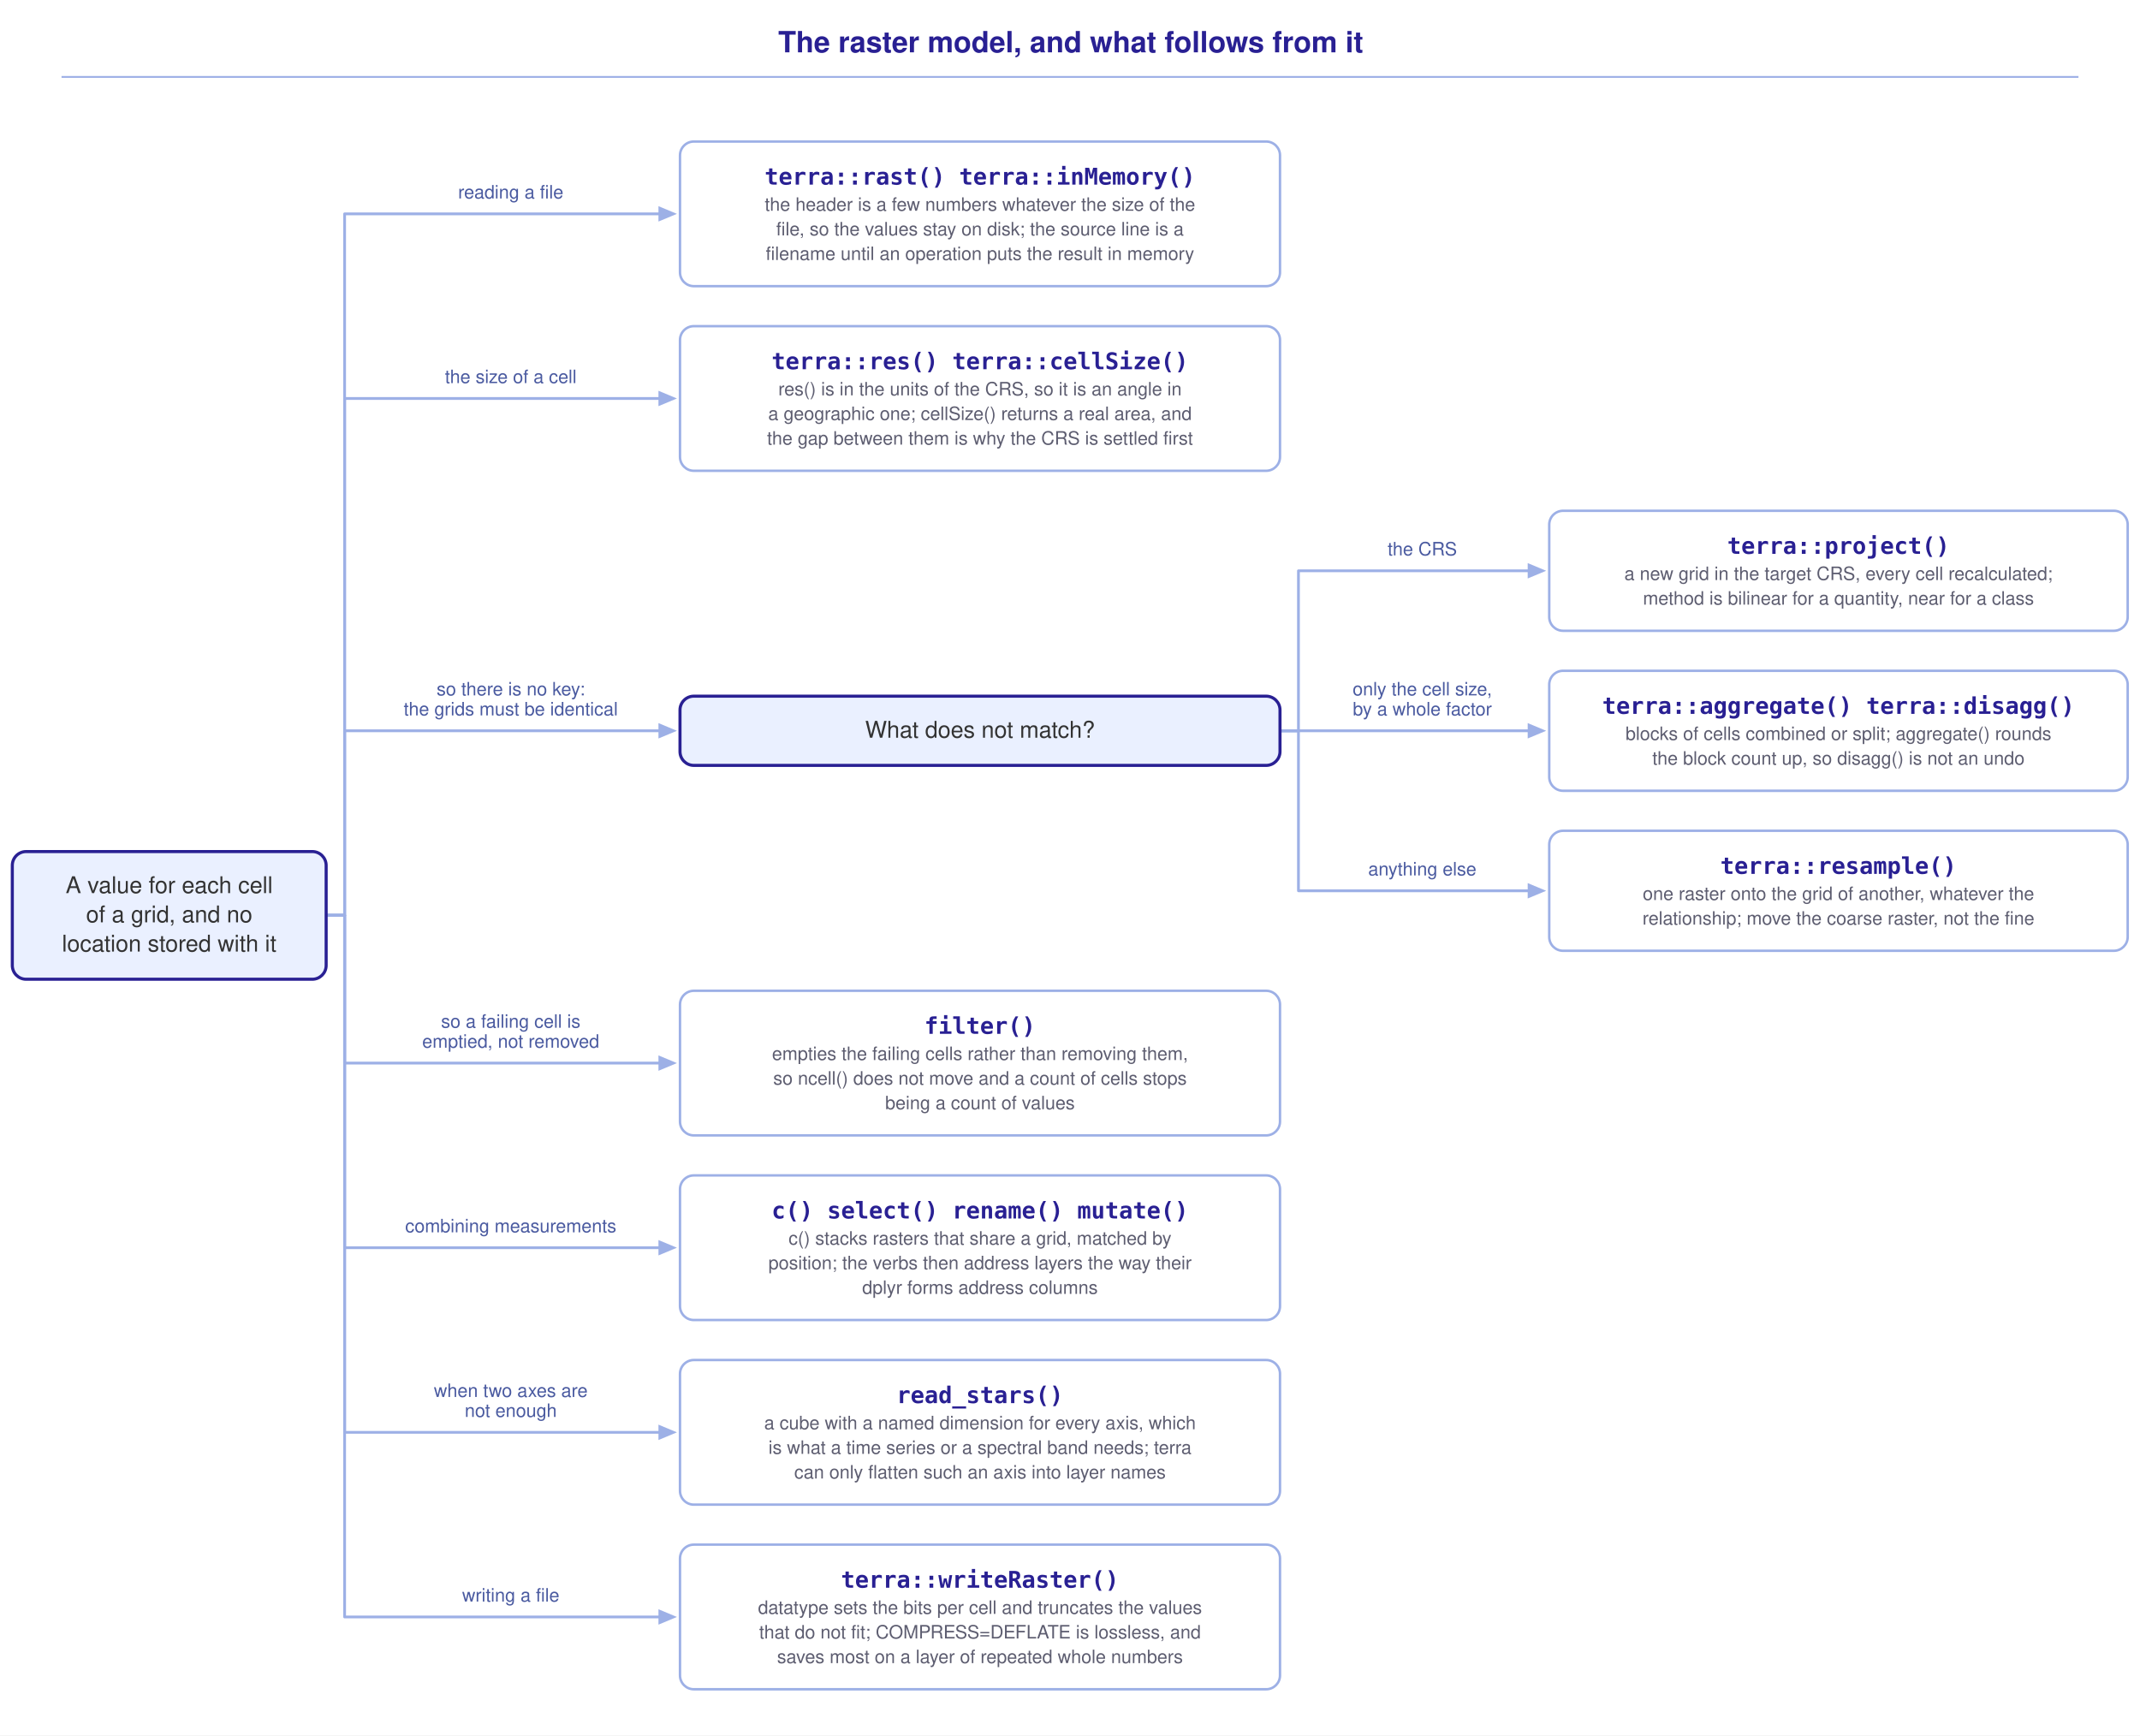
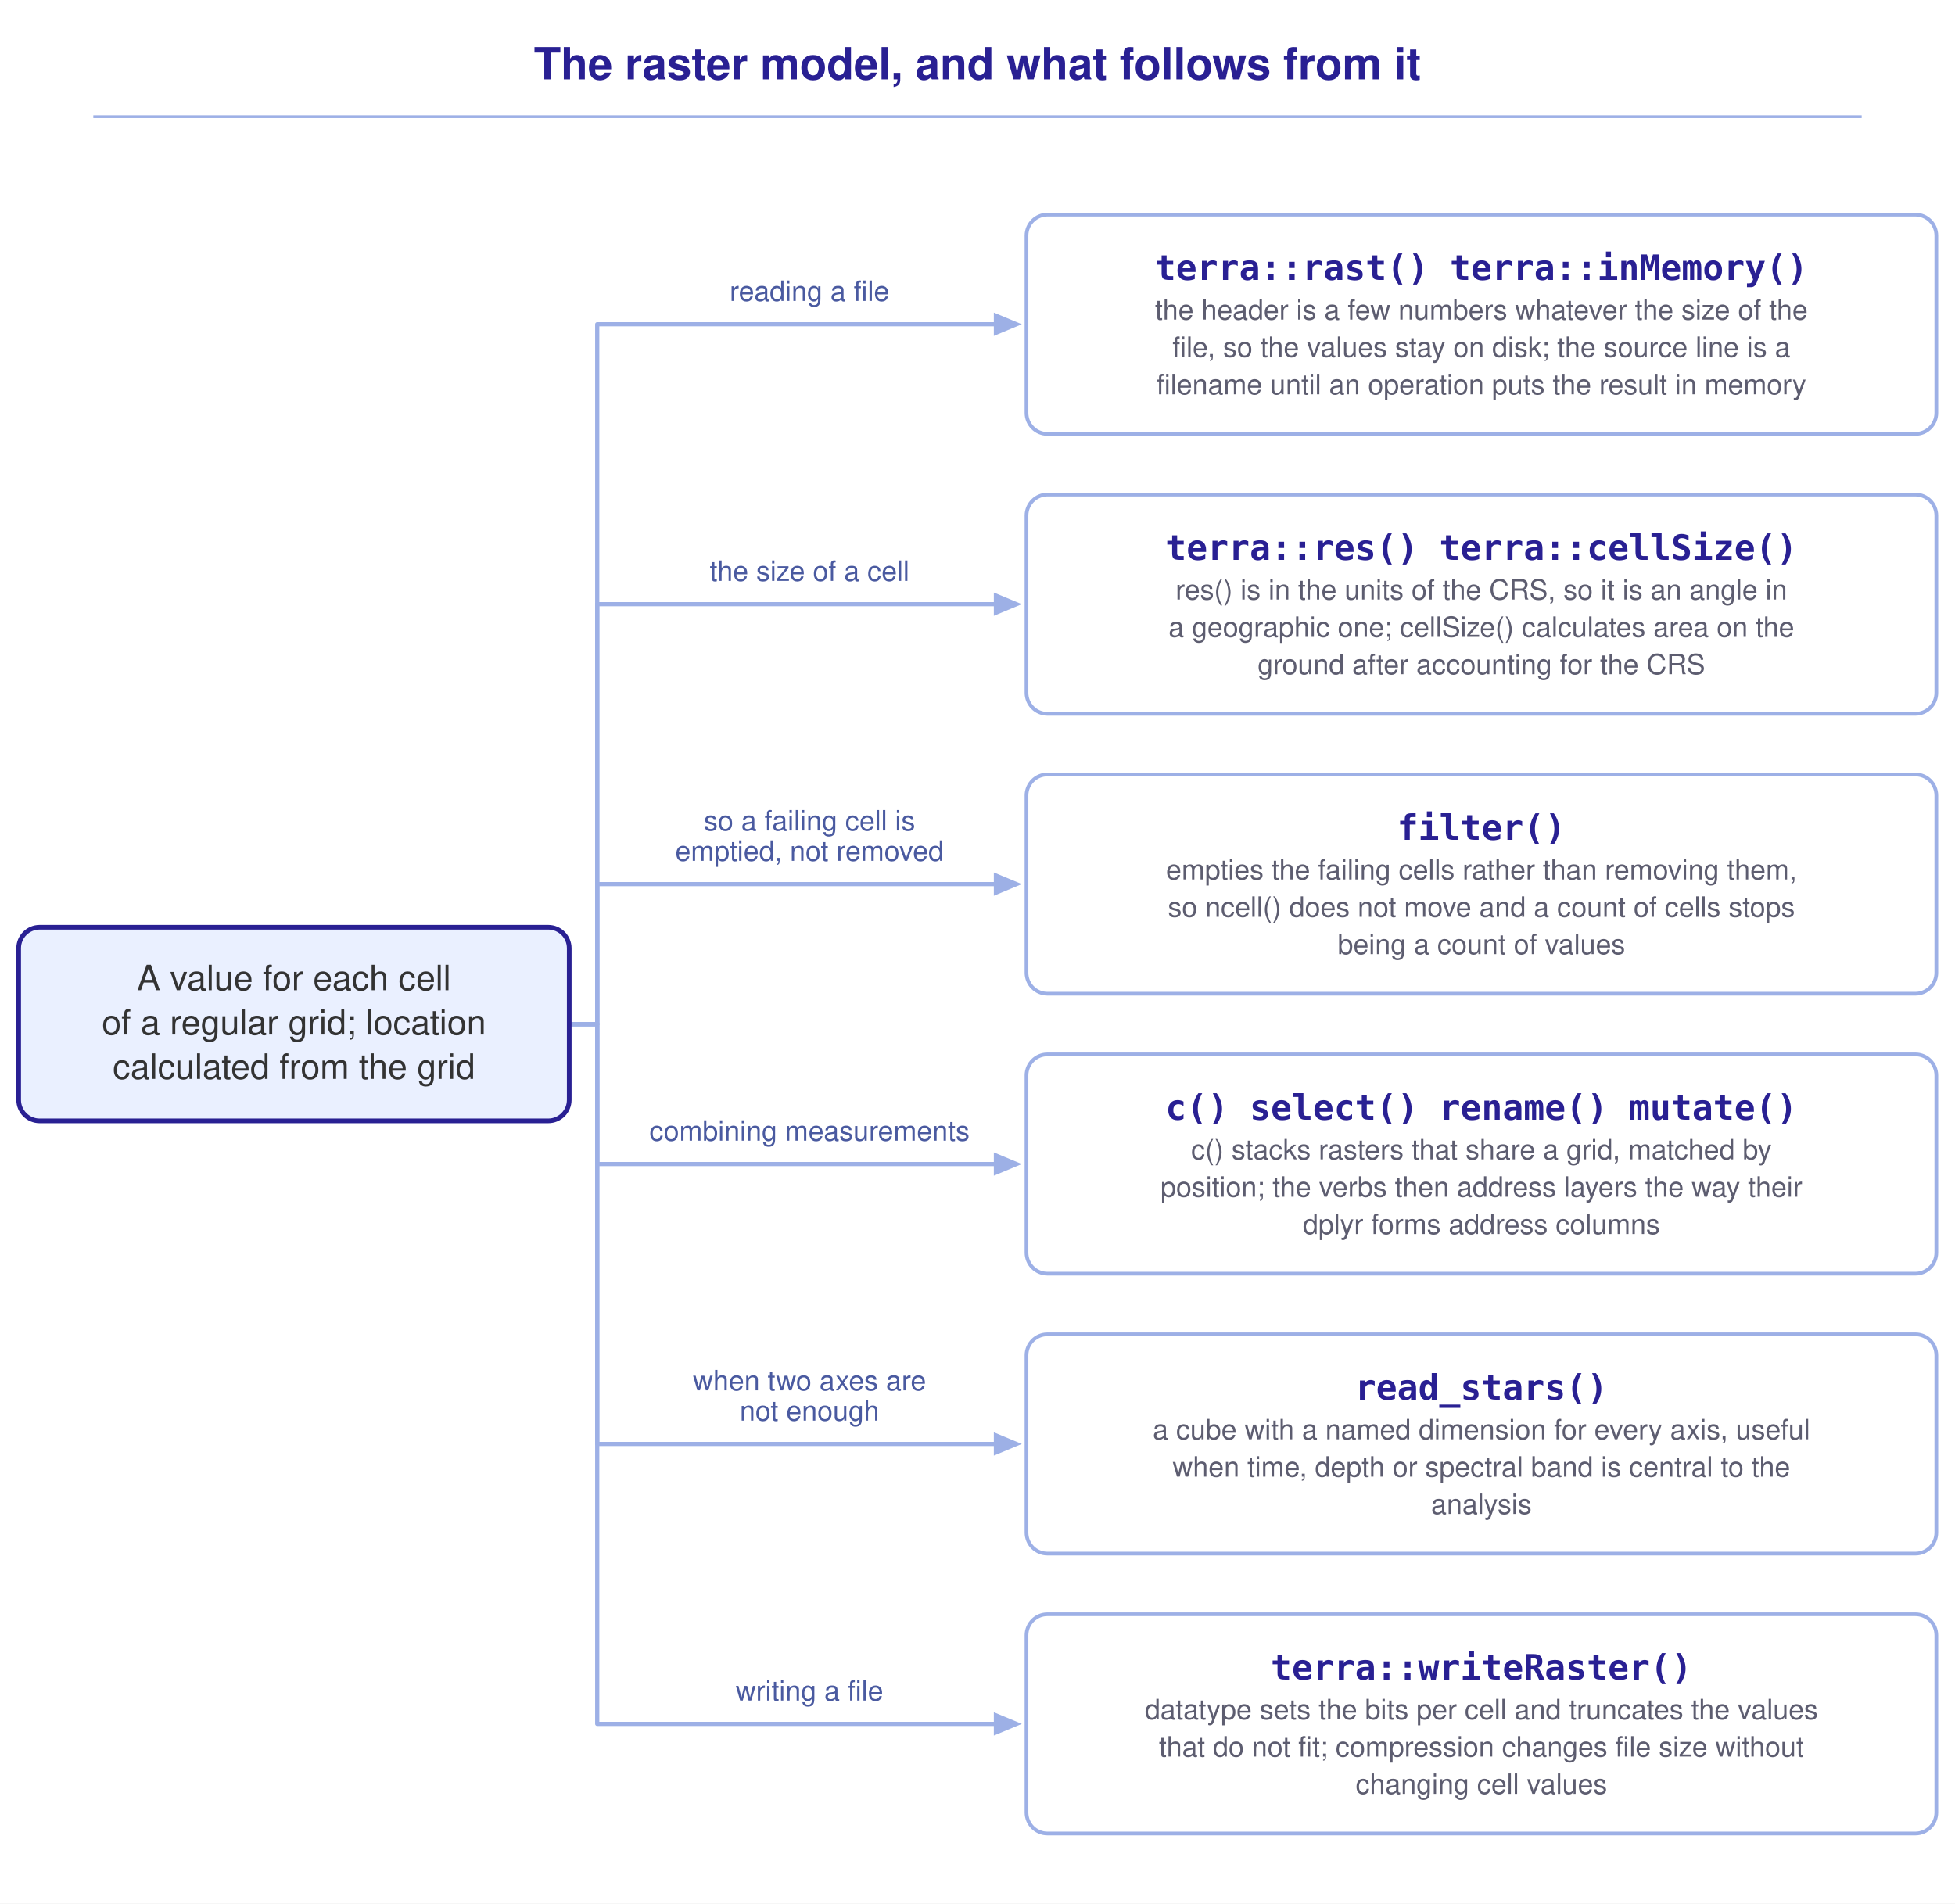
- <svg xmlns="http://www.w3.org/2000/svg" viewBox="0 0 1391 1128" width="1391" height="1128" font-family="Helvetica Neue,Helvetica,Arial,sans-serif" role="img">
-   <rect width="1391" height="1128" fill="#ffffff" />
-   <text x="696" y="34" text-anchor="middle" font-size="19" font-weight="700" fill="#292093">The raster model, and what follows from it</text>
-   <line x1="40" y1="50" x2="1351" y2="50" stroke="#9db0e6" stroke-width="1.2" />
+ <svg xmlns="http://www.w3.org/2000/svg" viewBox="0 0 838 816" width="838" height="816" font-family="Helvetica Neue,Helvetica,Arial,sans-serif" role="img">
+   <rect width="838" height="816" fill="#ffffff" />
+   <text x="419" y="34" text-anchor="middle" font-size="19" font-weight="700" fill="#292093">The raster model, and what follows from it</text>
+   <line x1="40" y1="50" x2="798" y2="50" stroke="#9db0e6" stroke-width="1.2" />
  <g transform="translate(0,52)">
-     <path d="M 212.0 543.0 H 224.0 V 999.0 H 429.0" fill="none" stroke="#9db0e6" stroke-width="1.8" stroke-linejoin="round" />
-     <polygon points="440.0,999.0 428.0,994.0 428.0,1004.0" fill="#9db0e6" />
-     <path d="M 212.0 543.0 H 224.0 V 879.0 H 429.0" fill="none" stroke="#9db0e6" stroke-width="1.8" stroke-linejoin="round" />
-     <polygon points="440.0,879.0 428.0,874.0 428.0,884.0" fill="#9db0e6" />
-     <path d="M 212.0 543.0 H 224.0 V 759.0 H 429.0" fill="none" stroke="#9db0e6" stroke-width="1.8" stroke-linejoin="round" />
-     <polygon points="440.0,759.0 428.0,754.0 428.0,764.0" fill="#9db0e6" />
-     <path d="M 212.0 543.0 H 224.0 V 639.0 H 429.0" fill="none" stroke="#9db0e6" stroke-width="1.8" stroke-linejoin="round" />
-     <polygon points="440.0,639.0 428.0,634.0 428.0,644.0" fill="#9db0e6" />
-     <path d="M 212.0 543.0 H 224.0 V 423.0 H 429.0" fill="none" stroke="#9db0e6" stroke-width="1.8" stroke-linejoin="round" />
-     <polygon points="440.0,423.0 428.0,418.0 428.0,428.0" fill="#9db0e6" />
-     <path d="M 212.0 543.0 H 224.0 V 207.0 H 429.0" fill="none" stroke="#9db0e6" stroke-width="1.8" stroke-linejoin="round" />
-     <polygon points="440.0,207.0 428.0,202.0 428.0,212.0" fill="#9db0e6" />
-     <path d="M 212.0 543.0 H 224.0 V 87.0 H 429.0" fill="none" stroke="#9db0e6" stroke-width="1.8" stroke-linejoin="round" />
-     <polygon points="440.0,87.0 428.0,82.0 428.0,92.0" fill="#9db0e6" />
-     <path d="M 832.0 423.0 H 844.0 V 319.0 H 994.0" fill="none" stroke="#9db0e6" stroke-width="1.8" stroke-linejoin="round" />
-     <polygon points="1005.0,319.0 993.0,314.0 993.0,324.0" fill="#9db0e6" />
-     <path d="M 832.0 423.0 H 844.0 V 423.0 H 994.0" fill="none" stroke="#9db0e6" stroke-width="1.8" stroke-linejoin="round" />
-     <polygon points="1005.0,423.0 993.0,418.0 993.0,428.0" fill="#9db0e6" />
-     <path d="M 832.0 423.0 H 844.0 V 527.0 H 994.0" fill="none" stroke="#9db0e6" stroke-width="1.8" stroke-linejoin="round" />
-     <polygon points="1005.0,527.0 993.0,522.0 993.0,532.0" fill="#9db0e6" />
-     <rect x="280.7" y="978.0" width="102.6" height="17.0" rx="3" fill="#ffffff" />
-     <text x="332.0" y="989.0" text-anchor="middle" font-size="12" fill="#4a5aa0">writing a file</text>
-     <rect x="270.4" y="845.0" width="123.3" height="30.0" rx="3" fill="#ffffff" />
-     <text x="332.0" y="856.0" text-anchor="middle" font-size="12" fill="#4a5aa0">when two axes are</text>
-     <text x="332.0" y="869.0" text-anchor="middle" font-size="12" fill="#4a5aa0">not enough</text>
-     <rect x="253.1" y="738.0" width="157.8" height="17.0" rx="3" fill="#ffffff" />
-     <text x="332.0" y="749.0" text-anchor="middle" font-size="12" fill="#4a5aa0">combining measurements</text>
-     <rect x="260.0" y="605.0" width="144.0" height="30.0" rx="3" fill="#ffffff" />
-     <text x="332.0" y="616.0" text-anchor="middle" font-size="12" fill="#4a5aa0">so a failing cell is</text>
-     <text x="332.0" y="629.0" text-anchor="middle" font-size="12" fill="#4a5aa0">emptied, not removed</text>
-     <rect x="235.8" y="389.0" width="192.3" height="30.0" rx="3" fill="#ffffff" />
-     <text x="332.0" y="400.0" text-anchor="middle" font-size="12" fill="#4a5aa0">so there is no key:</text>
-     <text x="332.0" y="413.0" text-anchor="middle" font-size="12" fill="#4a5aa0">the grids must be identical</text>
-     <rect x="266.9" y="186.0" width="130.2" height="17.0" rx="3" fill="#ffffff" />
-     <text x="332.0" y="197.0" text-anchor="middle" font-size="12" fill="#4a5aa0">the size of a cell</text>
-     <rect x="280.7" y="66.0" width="102.6" height="17.0" rx="3" fill="#ffffff" />
-     <text x="332.0" y="77.0" text-anchor="middle" font-size="12" fill="#4a5aa0">reading a file</text>
-     <rect x="897.4" y="298.0" width="54.3" height="17.0" rx="3" fill="#ffffff" />
-     <text x="924.5" y="309.0" text-anchor="middle" font-size="12" fill="#4a5aa0">the CRS</text>
-     <rect x="856.0" y="389.0" width="137.1" height="30.0" rx="3" fill="#ffffff" />
-     <text x="924.5" y="400.0" text-anchor="middle" font-size="12" fill="#4a5aa0">only the cell size,</text>
-     <text x="924.5" y="413.0" text-anchor="middle" font-size="12" fill="#4a5aa0">by a whole factor</text>
-     <rect x="876.6" y="506.0" width="95.7" height="17.0" rx="3" fill="#ffffff" />
-     <text x="924.5" y="517.0" text-anchor="middle" font-size="12" fill="#4a5aa0">anything else</text>
-     <rect x="8.0" y="501.5" width="204" height="83" rx="9" fill="#eaf0ff" stroke="#292093" stroke-width="2.0" />
-     <text x="110.0" y="528.5" text-anchor="middle" font-size="15" fill="#333333">A value for each cell</text>
-     <text x="110.0" y="547.5" text-anchor="middle" font-size="15" fill="#333333">of a grid, and no</text>
-     <text x="110.0" y="566.5" text-anchor="middle" font-size="15" fill="#333333">location stored with it</text>
-     <rect x="442.0" y="40.0" width="390" height="94" rx="9" fill="#ffffff" stroke="#9db0e6" stroke-width="1.6" />
-     <text x="637.0" y="68.0" text-anchor="middle" font-size="15" font-weight="700" font-family="Menlo,Consolas,monospace" fill="#292093">terra::rast()   terra::inMemory()</text>
-     <text x="637.0" y="85.0" text-anchor="middle" font-size="12" fill="#5d5d70">the header is a few numbers whatever the size of the</text>
-     <text x="637.0" y="101.0" text-anchor="middle" font-size="12" fill="#5d5d70">file, so the values stay on disk; the source line is a</text>
-     <text x="637.0" y="117.0" text-anchor="middle" font-size="12" fill="#5d5d70">filename until an operation puts the result in memory</text>
-     <rect x="442.0" y="160.0" width="390" height="94" rx="9" fill="#ffffff" stroke="#9db0e6" stroke-width="1.6" />
-     <text x="637.0" y="188.0" text-anchor="middle" font-size="15" font-weight="700" font-family="Menlo,Consolas,monospace" fill="#292093">terra::res()   terra::cellSize()</text>
-     <text x="637.0" y="205.0" text-anchor="middle" font-size="12" fill="#5d5d70">res() is in the units of the CRS, so it is an angle in</text>
-     <text x="637.0" y="221.0" text-anchor="middle" font-size="12" fill="#5d5d70">a geographic one; cellSize() returns a real area, and</text>
-     <text x="637.0" y="237.0" text-anchor="middle" font-size="12" fill="#5d5d70">the gap between them is why the CRS is settled first</text>
-     <rect x="442.0" y="400.5" width="390" height="45" rx="9" fill="#eaf0ff" stroke="#292093" stroke-width="2.0" />
-     <text x="637.0" y="427.5" text-anchor="middle" font-size="15" fill="#333333">What does not match?</text>
-     <rect x="1007.0" y="280.0" width="376" height="78" rx="9" fill="#ffffff" stroke="#9db0e6" stroke-width="1.6" />
-     <text x="1195.0" y="308.0" text-anchor="middle" font-size="15" font-weight="700" font-family="Menlo,Consolas,monospace" fill="#292093">terra::project()</text>
-     <text x="1195.0" y="325.0" text-anchor="middle" font-size="12" fill="#5d5d70">a new grid in the target CRS, every cell recalculated;</text>
-     <text x="1195.0" y="341.0" text-anchor="middle" font-size="12" fill="#5d5d70">method is bilinear for a quantity, near for a class</text>
-     <rect x="1007.0" y="384.0" width="376" height="78" rx="9" fill="#ffffff" stroke="#9db0e6" stroke-width="1.6" />
-     <text x="1195.0" y="412.0" text-anchor="middle" font-size="15" font-weight="700" font-family="Menlo,Consolas,monospace" fill="#292093">terra::aggregate()   terra::disagg()</text>
-     <text x="1195.0" y="429.0" text-anchor="middle" font-size="12" fill="#5d5d70">blocks of cells combined or split; aggregate() rounds</text>
-     <text x="1195.0" y="445.0" text-anchor="middle" font-size="12" fill="#5d5d70">the block count up, so disagg() is not an undo</text>
-     <rect x="1007.0" y="488.0" width="376" height="78" rx="9" fill="#ffffff" stroke="#9db0e6" stroke-width="1.6" />
-     <text x="1195.0" y="516.0" text-anchor="middle" font-size="15" font-weight="700" font-family="Menlo,Consolas,monospace" fill="#292093">terra::resample()</text>
-     <text x="1195.0" y="533.0" text-anchor="middle" font-size="12" fill="#5d5d70">one raster onto the grid of another, whatever the</text>
-     <text x="1195.0" y="549.0" text-anchor="middle" font-size="12" fill="#5d5d70">relationship; move the coarse raster, not the fine</text>
-     <rect x="442.0" y="592.0" width="390" height="94" rx="9" fill="#ffffff" stroke="#9db0e6" stroke-width="1.6" />
-     <text x="637.0" y="620.0" text-anchor="middle" font-size="15" font-weight="700" font-family="Menlo,Consolas,monospace" fill="#292093">filter()</text>
-     <text x="637.0" y="637.0" text-anchor="middle" font-size="12" fill="#5d5d70">empties the failing cells rather than removing them,</text>
-     <text x="637.0" y="653.0" text-anchor="middle" font-size="12" fill="#5d5d70">so ncell() does not move and a count of cells stops</text>
-     <text x="637.0" y="669.0" text-anchor="middle" font-size="12" fill="#5d5d70">being a count of values</text>
-     <rect x="442.0" y="712.0" width="390" height="94" rx="9" fill="#ffffff" stroke="#9db0e6" stroke-width="1.6" />
-     <text x="637.0" y="740.0" text-anchor="middle" font-size="15" font-weight="700" font-family="Menlo,Consolas,monospace" fill="#292093">c()   select()   rename()   mutate()</text>
-     <text x="637.0" y="757.0" text-anchor="middle" font-size="12" fill="#5d5d70">c() stacks rasters that share a grid, matched by</text>
-     <text x="637.0" y="773.0" text-anchor="middle" font-size="12" fill="#5d5d70">position; the verbs then address layers the way their</text>
-     <text x="637.0" y="789.0" text-anchor="middle" font-size="12" fill="#5d5d70">dplyr forms address columns</text>
-     <rect x="442.0" y="832.0" width="390" height="94" rx="9" fill="#ffffff" stroke="#9db0e6" stroke-width="1.6" />
-     <text x="637.0" y="860.0" text-anchor="middle" font-size="15" font-weight="700" font-family="Menlo,Consolas,monospace" fill="#292093">read_stars()</text>
-     <text x="637.0" y="877.0" text-anchor="middle" font-size="12" fill="#5d5d70">a cube with a named dimension for every axis, which</text>
-     <text x="637.0" y="893.0" text-anchor="middle" font-size="12" fill="#5d5d70">is what a time series or a spectral band needs; terra</text>
-     <text x="637.0" y="909.0" text-anchor="middle" font-size="12" fill="#5d5d70">can only flatten such an axis into layer names</text>
-     <rect x="442.0" y="952.0" width="390" height="94" rx="9" fill="#ffffff" stroke="#9db0e6" stroke-width="1.6" />
-     <text x="637.0" y="980.0" text-anchor="middle" font-size="15" font-weight="700" font-family="Menlo,Consolas,monospace" fill="#292093">terra::writeRaster()</text>
-     <text x="637.0" y="997.0" text-anchor="middle" font-size="12" fill="#5d5d70">datatype sets the bits per cell and truncates the values</text>
-     <text x="637.0" y="1013.0" text-anchor="middle" font-size="12" fill="#5d5d70">that do not fit; COMPRESS=DEFLATE is lossless, and</text>
-     <text x="637.0" y="1029.0" text-anchor="middle" font-size="12" fill="#5d5d70">saves most on a layer of repeated whole numbers</text>
+     <path d="M 244.0 387.0 H 256.0 V 687.0 H 427.0" fill="none" stroke="#9db0e6" stroke-width="1.8" stroke-linejoin="round" />
+     <polygon points="438.0,687.0 426.0,682.0 426.0,692.0" fill="#9db0e6" />
+     <path d="M 244.0 387.0 H 256.0 V 567.0 H 427.0" fill="none" stroke="#9db0e6" stroke-width="1.8" stroke-linejoin="round" />
+     <polygon points="438.0,567.0 426.0,562.0 426.0,572.0" fill="#9db0e6" />
+     <path d="M 244.0 387.0 H 256.0 V 447.0 H 427.0" fill="none" stroke="#9db0e6" stroke-width="1.8" stroke-linejoin="round" />
+     <polygon points="438.0,447.0 426.0,442.0 426.0,452.0" fill="#9db0e6" />
+     <path d="M 244.0 387.0 H 256.0 V 327.0 H 427.0" fill="none" stroke="#9db0e6" stroke-width="1.8" stroke-linejoin="round" />
+     <polygon points="438.0,327.0 426.0,322.0 426.0,332.0" fill="#9db0e6" />
+     <path d="M 244.0 387.0 H 256.0 V 207.0 H 427.0" fill="none" stroke="#9db0e6" stroke-width="1.8" stroke-linejoin="round" />
+     <polygon points="438.0,207.0 426.0,202.0 426.0,212.0" fill="#9db0e6" />
+     <path d="M 244.0 387.0 H 256.0 V 87.0 H 427.0" fill="none" stroke="#9db0e6" stroke-width="1.8" stroke-linejoin="round" />
+     <polygon points="438.0,87.0 426.0,82.0 426.0,92.0" fill="#9db0e6" />
+     <rect x="295.7" y="666.0" width="102.6" height="17.0" rx="3" fill="#ffffff" />
+     <text x="347.0" y="677.0" text-anchor="middle" font-size="12" fill="#4a5aa0">writing a file</text>
+     <rect x="285.4" y="533.0" width="123.3" height="30.0" rx="3" fill="#ffffff" />
+     <text x="347.0" y="544.0" text-anchor="middle" font-size="12" fill="#4a5aa0">when two axes are</text>
+     <text x="347.0" y="557.0" text-anchor="middle" font-size="12" fill="#4a5aa0">not enough</text>
+     <rect x="268.1" y="426.0" width="157.8" height="17.0" rx="3" fill="#ffffff" />
+     <text x="347.0" y="437.0" text-anchor="middle" font-size="12" fill="#4a5aa0">combining measurements</text>
+     <rect x="275.0" y="293.0" width="144.0" height="30.0" rx="3" fill="#ffffff" />
+     <text x="347.0" y="304.0" text-anchor="middle" font-size="12" fill="#4a5aa0">so a failing cell is</text>
+     <text x="347.0" y="317.0" text-anchor="middle" font-size="12" fill="#4a5aa0">emptied, not removed</text>
+     <rect x="281.9" y="186.0" width="130.2" height="17.0" rx="3" fill="#ffffff" />
+     <text x="347.0" y="197.0" text-anchor="middle" font-size="12" fill="#4a5aa0">the size of a cell</text>
+     <rect x="295.7" y="66.0" width="102.6" height="17.0" rx="3" fill="#ffffff" />
+     <text x="347.0" y="77.0" text-anchor="middle" font-size="12" fill="#4a5aa0">reading a file</text>
+     <rect x="8.0" y="345.5" width="236" height="83" rx="9" fill="#eaf0ff" stroke="#292093" stroke-width="2.0" />
+     <text x="126.0" y="372.5" text-anchor="middle" font-size="15" fill="#333333">A value for each cell</text>
+     <text x="126.0" y="391.5" text-anchor="middle" font-size="15" fill="#333333">of a regular grid; location</text>
+     <text x="126.0" y="410.5" text-anchor="middle" font-size="15" fill="#333333">calculated from the grid</text>
+     <rect x="440.0" y="40.0" width="390" height="94" rx="9" fill="#ffffff" stroke="#9db0e6" stroke-width="1.6" />
+     <text x="635.0" y="68.0" text-anchor="middle" font-size="15" font-weight="700" font-family="Menlo,Consolas,monospace" fill="#292093">terra::rast()   terra::inMemory()</text>
+     <text x="635.0" y="85.0" text-anchor="middle" font-size="12" fill="#5d5d70">the header is a few numbers whatever the size of the</text>
+     <text x="635.0" y="101.0" text-anchor="middle" font-size="12" fill="#5d5d70">file, so the values stay on disk; the source line is a</text>
+     <text x="635.0" y="117.0" text-anchor="middle" font-size="12" fill="#5d5d70">filename until an operation puts the result in memory</text>
+     <rect x="440.0" y="160.0" width="390" height="94" rx="9" fill="#ffffff" stroke="#9db0e6" stroke-width="1.6" />
+     <text x="635.0" y="188.0" text-anchor="middle" font-size="15" font-weight="700" font-family="Menlo,Consolas,monospace" fill="#292093">terra::res()   terra::cellSize()</text>
+     <text x="635.0" y="205.0" text-anchor="middle" font-size="12" fill="#5d5d70">res() is in the units of the CRS, so it is an angle in</text>
+     <text x="635.0" y="221.0" text-anchor="middle" font-size="12" fill="#5d5d70">a geographic one; cellSize() calculates area on the</text>
+     <text x="635.0" y="237.0" text-anchor="middle" font-size="12" fill="#5d5d70">ground after accounting for the CRS</text>
+     <rect x="440.0" y="280.0" width="390" height="94" rx="9" fill="#ffffff" stroke="#9db0e6" stroke-width="1.6" />
+     <text x="635.0" y="308.0" text-anchor="middle" font-size="15" font-weight="700" font-family="Menlo,Consolas,monospace" fill="#292093">filter()</text>
+     <text x="635.0" y="325.0" text-anchor="middle" font-size="12" fill="#5d5d70">empties the failing cells rather than removing them,</text>
+     <text x="635.0" y="341.0" text-anchor="middle" font-size="12" fill="#5d5d70">so ncell() does not move and a count of cells stops</text>
+     <text x="635.0" y="357.0" text-anchor="middle" font-size="12" fill="#5d5d70">being a count of values</text>
+     <rect x="440.0" y="400.0" width="390" height="94" rx="9" fill="#ffffff" stroke="#9db0e6" stroke-width="1.6" />
+     <text x="635.0" y="428.0" text-anchor="middle" font-size="15" font-weight="700" font-family="Menlo,Consolas,monospace" fill="#292093">c()   select()   rename()   mutate()</text>
+     <text x="635.0" y="445.0" text-anchor="middle" font-size="12" fill="#5d5d70">c() stacks rasters that share a grid, matched by</text>
+     <text x="635.0" y="461.0" text-anchor="middle" font-size="12" fill="#5d5d70">position; the verbs then address layers the way their</text>
+     <text x="635.0" y="477.0" text-anchor="middle" font-size="12" fill="#5d5d70">dplyr forms address columns</text>
+     <rect x="440.0" y="520.0" width="390" height="94" rx="9" fill="#ffffff" stroke="#9db0e6" stroke-width="1.6" />
+     <text x="635.0" y="548.0" text-anchor="middle" font-size="15" font-weight="700" font-family="Menlo,Consolas,monospace" fill="#292093">read_stars()</text>
+     <text x="635.0" y="565.0" text-anchor="middle" font-size="12" fill="#5d5d70">a cube with a named dimension for every axis, useful</text>
+     <text x="635.0" y="581.0" text-anchor="middle" font-size="12" fill="#5d5d70">when time, depth or spectral band is central to the</text>
+     <text x="635.0" y="597.0" text-anchor="middle" font-size="12" fill="#5d5d70">analysis</text>
+     <rect x="440.0" y="640.0" width="390" height="94" rx="9" fill="#ffffff" stroke="#9db0e6" stroke-width="1.6" />
+     <text x="635.0" y="668.0" text-anchor="middle" font-size="15" font-weight="700" font-family="Menlo,Consolas,monospace" fill="#292093">terra::writeRaster()</text>
+     <text x="635.0" y="685.0" text-anchor="middle" font-size="12" fill="#5d5d70">datatype sets the bits per cell and truncates the values</text>
+     <text x="635.0" y="701.0" text-anchor="middle" font-size="12" fill="#5d5d70">that do not fit; compression changes file size without</text>
+     <text x="635.0" y="717.0" text-anchor="middle" font-size="12" fill="#5d5d70">changing cell values</text>
  </g>
</svg>
